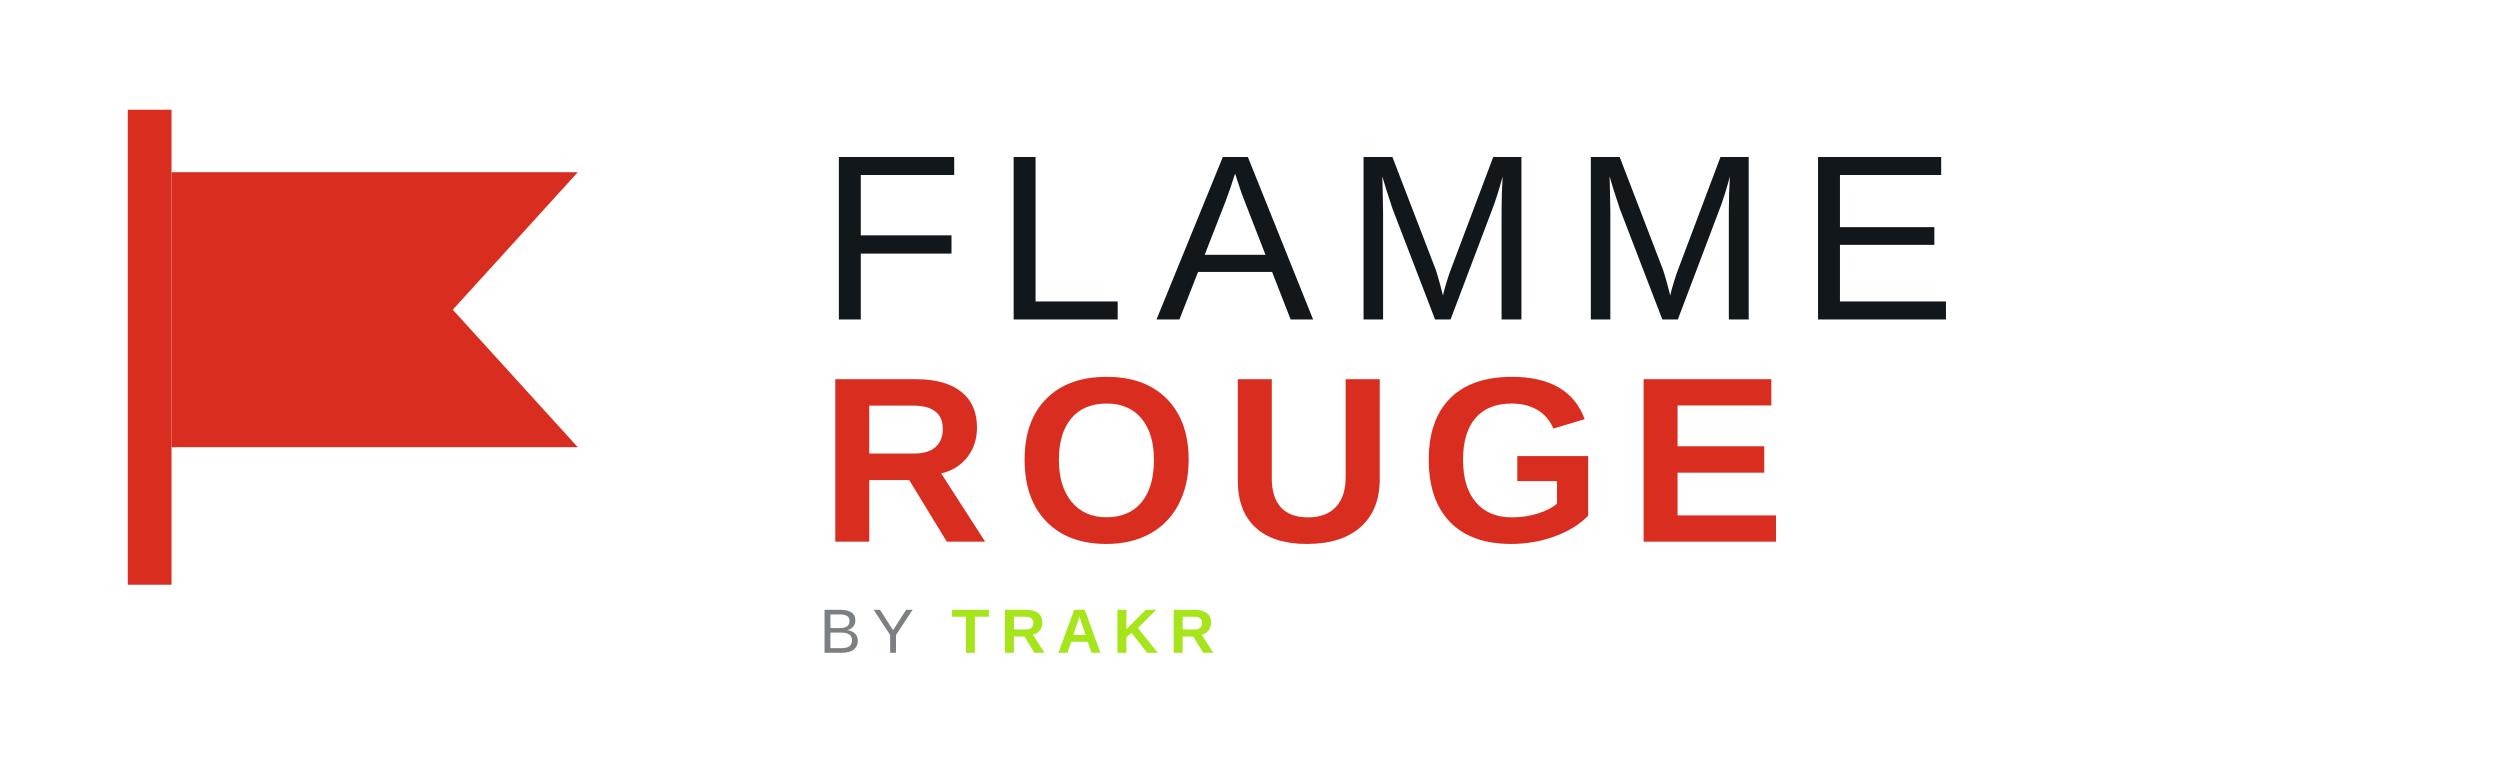
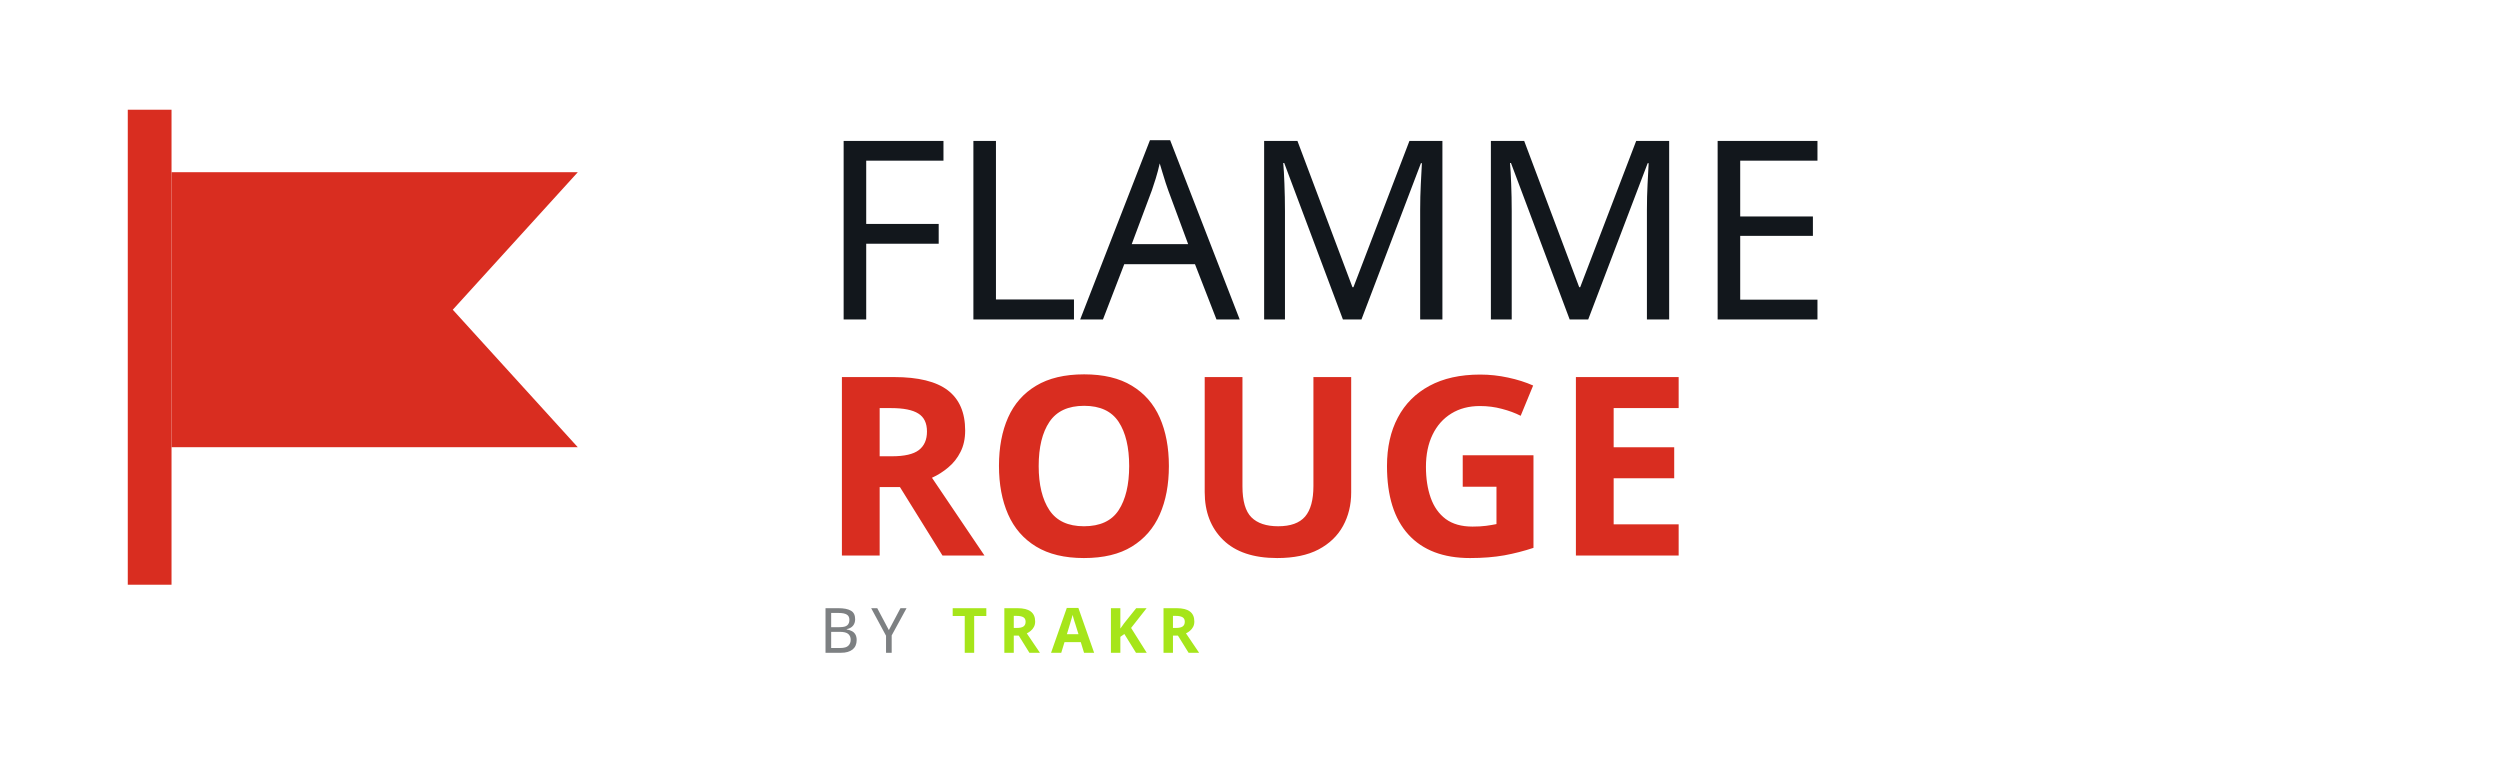
<svg xmlns="http://www.w3.org/2000/svg" viewBox="0 0 360 110" width="360" height="110">
  <g transform="translate(4 5) scale(0.9)">
    <rect x="16" y="12" width="7" height="76" fill="#D92D20" />
    <polygon points="23,22 88,22 68,44 88,66 23,66" fill="#D92D20" />
  </g>
-   <text x="118" y="46" font-family="Barlow,Helvetica Neue,Arial,sans-serif" font-size="34" font-weight="300" letter-spacing="4.4" fill="#12171C">FLAMME</text>
-   <text x="118" y="78" font-family="Barlow,Helvetica Neue,Arial,sans-serif" font-size="34" font-weight="700" letter-spacing="3.6" fill="#D92D20">ROUGE</text>
-   <text x="118" y="94" font-family="Barlow,Helvetica Neue,Arial,sans-serif" font-size="9" font-weight="500" letter-spacing="1.6" fill="#12171C" opacity="0.55">BY </text>
-   <text x="137" y="94" font-family="Barlow,Helvetica Neue,Arial,sans-serif" font-size="9" font-weight="700" letter-spacing="1.6" fill="#A6E51A">TRAKR</text>
+   <text x="118" y="46" textLength="218" lengthAdjust="spacing" font-family="Barlow Condensed,Barlow,Arial Narrow,sans-serif" font-size="36" font-weight="300" fill="#12171C">FLAMME</text>
+   <text x="118" y="80" textLength="218" lengthAdjust="spacing" font-family="Barlow Condensed,Barlow,Arial Narrow,sans-serif" font-size="36" font-weight="700" fill="#D92D20">ROUGE</text>
+   <text x="118" y="94" font-family="Barlow Condensed,Barlow,Arial Narrow,sans-serif" font-size="9" font-weight="500" letter-spacing="1.6" fill="#12171C" opacity="0.55">BY </text>
+   <text x="137" y="94" font-family="Barlow Condensed,Barlow,Arial Narrow,sans-serif" font-size="9" font-weight="700" letter-spacing="1.6" fill="#A6E51A">TRAKR</text>
</svg>
